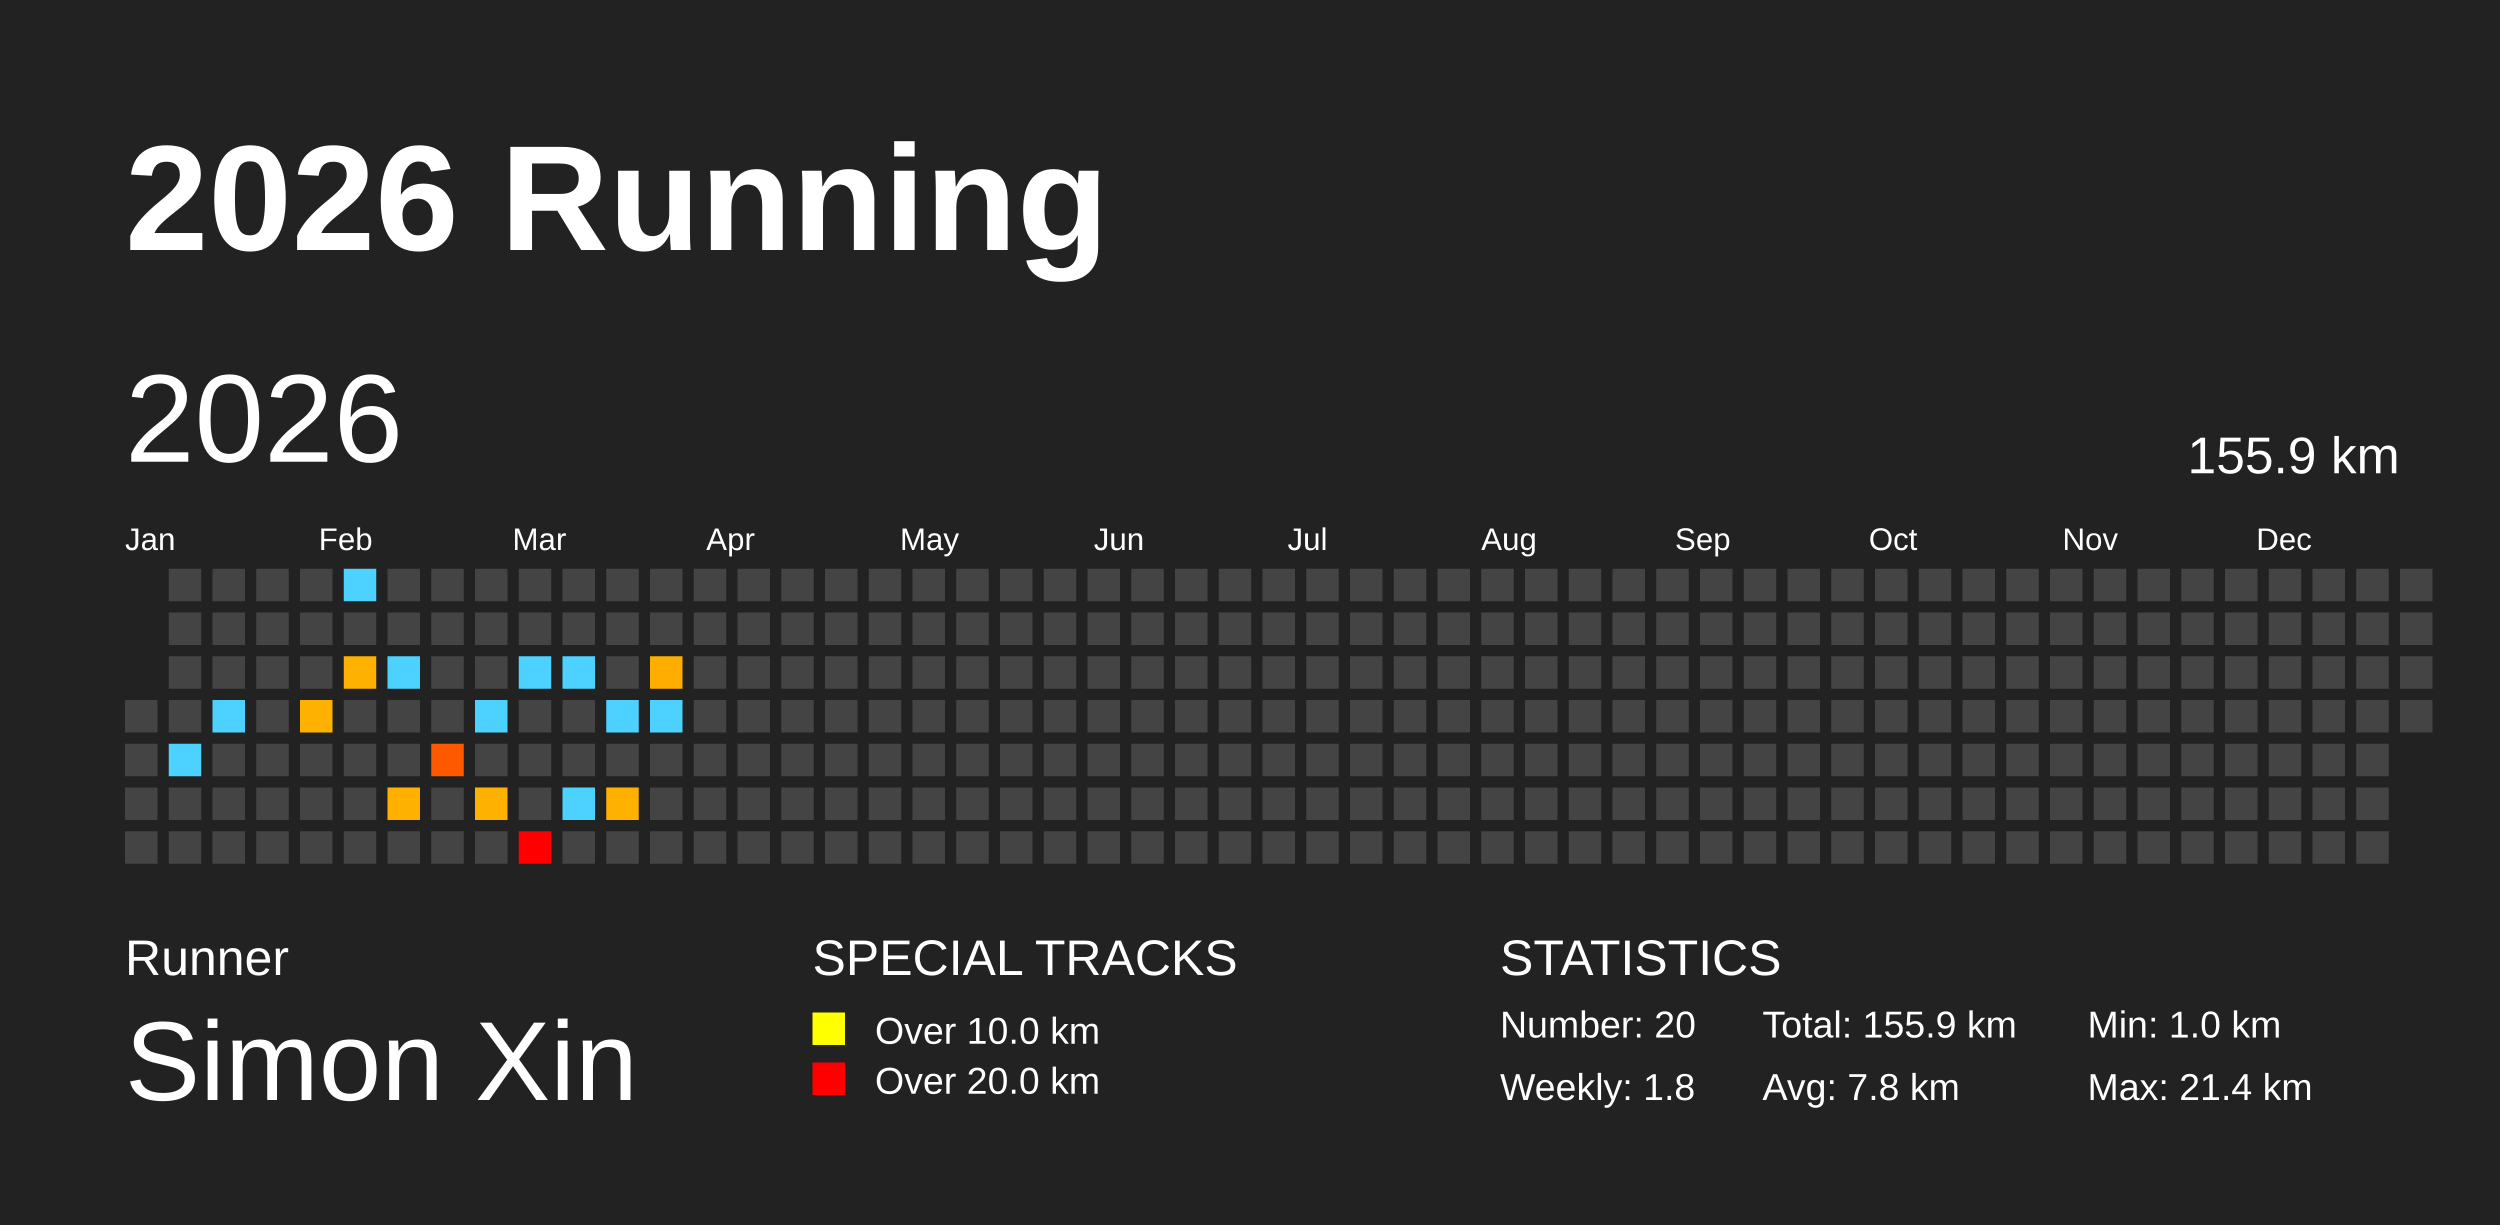
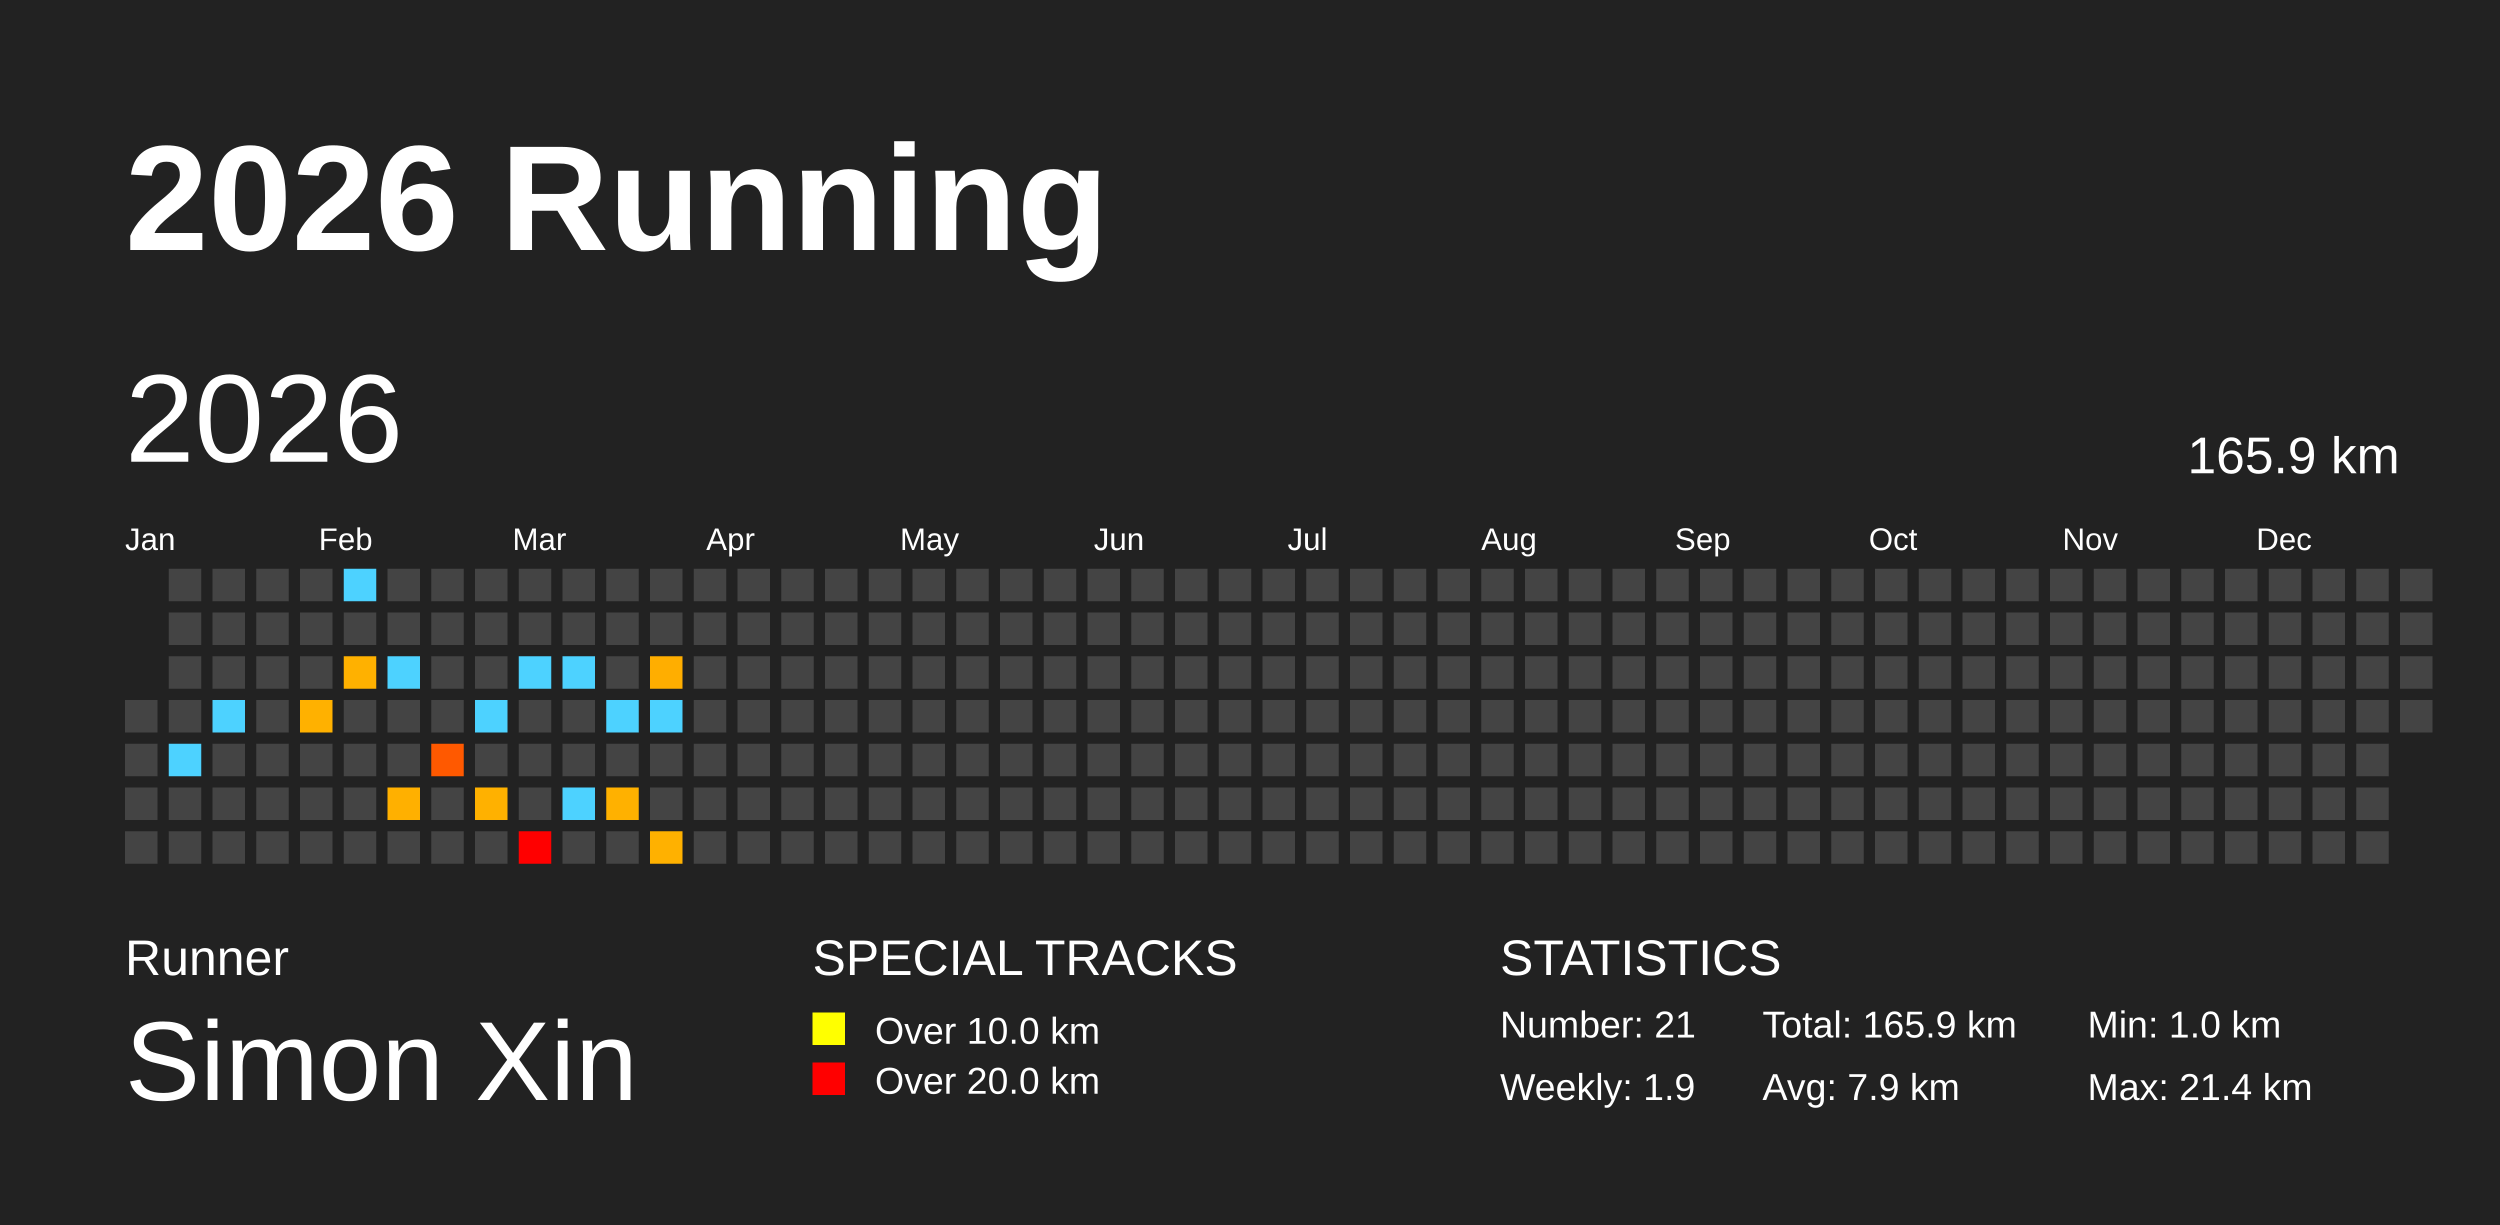
<svg xmlns="http://www.w3.org/2000/svg" baseProfile="full" height="98mm" version="1.1" viewBox="0,0,200,98" width="200mm">
  <defs />
  <rect fill="#222222" height="98" width="200" x="0" y="0" />
  <text fill="#FFFFFF" style="font-size:12px; font-family:Arial; font-weight:bold;" x="10" y="20">2026 Running</text>
  <text fill="#FFFFFF" style="font-size:4px; font-family:Arial" x="10" y="78">Runner</text>
  <text fill="#FFFFFF" style="font-size:9px; font-family:Arial" x="10" y="88">Simon Xin</text>
  <text fill="#FFFFFF" style="font-size:4px; font-family:Arial" x="65" y="78">SPECIAL TRACKS</text>
  <rect fill="yellow" height="2.6" width="2.6" x="65" y="81" />
  <text fill="#FFFFFF" style="font-size:3px; font-family:Arial" x="70" y="83.5">Over 10.0 km</text>
  <rect fill="red" height="2.6" width="2.6" x="65" y="85" />
  <text fill="#FFFFFF" style="font-size:3px; font-family:Arial" x="70" y="87.5">Over 20.0 km</text>
  <text fill="#FFFFFF" style="font-size:4px; font-family:Arial" x="120" y="78">STATISTICS</text>
-   <text fill="#FFFFFF" style="font-size:3px; font-family:Arial" x="120" y="83">Number: 20</text>
-   <text fill="#FFFFFF" style="font-size:3px; font-family:Arial" x="120" y="88">Weekly: 1.8</text>
-   <text fill="#FFFFFF" style="font-size:3px; font-family:Arial" x="141" y="83">Total: 155.9 km</text>
-   <text fill="#FFFFFF" style="font-size:3px; font-family:Arial" x="141" y="88">Avg: 7.8 km</text>
+   <text fill="#FFFFFF" style="font-size:3px; font-family:Arial" x="120" y="83">Number: 21</text>
+   <text fill="#FFFFFF" style="font-size:3px; font-family:Arial" x="120" y="88">Weekly: 1.9</text>
+   <text fill="#FFFFFF" style="font-size:3px; font-family:Arial" x="141" y="83">Total: 165.9 km</text>
+   <text fill="#FFFFFF" style="font-size:3px; font-family:Arial" x="141" y="88">Avg: 7.9 km</text>
  <text fill="#FFFFFF" style="font-size:3px; font-family:Arial" x="167" y="83">Min: 1.0 km</text>
  <text fill="#FFFFFF" style="font-size:3px; font-family:Arial" x="167" y="88">Max: 21.4 km</text>
  <text dominant-baseline="hanging" fill="#FFFFFF" style="font-size:10.0px; font-family:Arial;" x="10" y="30">2026</text>
-   <text dominant-baseline="hanging" fill="#FFFFFF" style="font-size:4.125px; font-family:Arial;" x="175" y="35">155.9 km</text>
+   <text dominant-baseline="hanging" fill="#FFFFFF" style="font-size:4.125px; font-family:Arial;" x="175" y="35">165.9 km</text>
  <text fill="#FFFFFF" style="font-size:2.5px; font-family:Arial" x="10.0" y="44">Jan</text>
  <text fill="#FFFFFF" style="font-size:2.5px; font-family:Arial" x="25.5" y="44">Feb</text>
  <text fill="#FFFFFF" style="font-size:2.5px; font-family:Arial" x="41.0" y="44">Mar</text>
  <text fill="#FFFFFF" style="font-size:2.5px; font-family:Arial" x="56.5" y="44">Apr</text>
  <text fill="#FFFFFF" style="font-size:2.5px; font-family:Arial" x="72.0" y="44">May</text>
  <text fill="#FFFFFF" style="font-size:2.5px; font-family:Arial" x="87.5" y="44">Jun</text>
  <text fill="#FFFFFF" style="font-size:2.5px; font-family:Arial" x="103.0" y="44">Jul</text>
  <text fill="#FFFFFF" style="font-size:2.5px; font-family:Arial" x="118.5" y="44">Aug</text>
  <text fill="#FFFFFF" style="font-size:2.5px; font-family:Arial" x="134.0" y="44">Sep</text>
  <text fill="#FFFFFF" style="font-size:2.5px; font-family:Arial" x="149.5" y="44">Oct</text>
  <text fill="#FFFFFF" style="font-size:2.5px; font-family:Arial" x="165.0" y="44">Nov</text>
  <text fill="#FFFFFF" style="font-size:2.5px; font-family:Arial" x="180.5" y="44">Dec</text>
  <rect fill="#444444" height="2.6" width="2.6" x="10.0" y="56.0" />
  <rect fill="#444444" height="2.6" width="2.6" x="10.0" y="59.5" />
  <rect fill="#444444" height="2.6" width="2.6" x="10.0" y="63.0" />
  <rect fill="#444444" height="2.6" width="2.6" x="10.0" y="66.5" />
  <rect fill="#444444" height="2.6" width="2.6" x="13.5" y="45.5" />
  <rect fill="#444444" height="2.6" width="2.6" x="13.5" y="49.0" />
  <rect fill="#444444" height="2.6" width="2.6" x="13.5" y="52.5" />
  <rect fill="#444444" height="2.6" width="2.6" x="13.5" y="56.0" />
  <rect fill="#4dd2ff" height="2.6" width="2.6" x="13.5" y="59.5" />
  <rect fill="#444444" height="2.6" width="2.6" x="13.5" y="63.0" />
  <rect fill="#444444" height="2.6" width="2.6" x="13.5" y="66.5" />
  <rect fill="#444444" height="2.6" width="2.6" x="17.0" y="45.5" />
  <rect fill="#444444" height="2.6" width="2.6" x="17.0" y="49.0" />
  <rect fill="#444444" height="2.6" width="2.6" x="17.0" y="52.5" />
  <rect fill="#4dd2ff" height="2.6" width="2.6" x="17.0" y="56.0" />
  <rect fill="#444444" height="2.6" width="2.6" x="17.0" y="59.5" />
  <rect fill="#444444" height="2.6" width="2.6" x="17.0" y="63.0" />
  <rect fill="#444444" height="2.6" width="2.6" x="17.0" y="66.5" />
  <rect fill="#444444" height="2.6" width="2.6" x="20.5" y="45.5" />
  <rect fill="#444444" height="2.6" width="2.6" x="20.5" y="49.0" />
  <rect fill="#444444" height="2.6" width="2.6" x="20.5" y="52.5" />
  <rect fill="#444444" height="2.6" width="2.6" x="20.5" y="56.0" />
  <rect fill="#444444" height="2.6" width="2.6" x="20.5" y="59.5" />
  <rect fill="#444444" height="2.6" width="2.6" x="20.5" y="63.0" />
  <rect fill="#444444" height="2.6" width="2.6" x="20.5" y="66.5" />
  <rect fill="#444444" height="2.6" width="2.6" x="24.0" y="45.5" />
  <rect fill="#444444" height="2.6" width="2.6" x="24.0" y="49.0" />
  <rect fill="#444444" height="2.6" width="2.6" x="24.0" y="52.5" />
  <rect fill="#ffb100" height="2.6" width="2.6" x="24.0" y="56.0" />
  <rect fill="#444444" height="2.6" width="2.6" x="24.0" y="59.5" />
  <rect fill="#444444" height="2.6" width="2.6" x="24.0" y="63.0" />
  <rect fill="#444444" height="2.6" width="2.6" x="24.0" y="66.5" />
  <rect fill="#4dd2ff" height="2.6" width="2.6" x="27.5" y="45.5" />
  <rect fill="#444444" height="2.6" width="2.6" x="27.5" y="49.0" />
  <rect fill="#ffb100" height="2.6" width="2.6" x="27.5" y="52.5" />
  <rect fill="#444444" height="2.6" width="2.6" x="27.5" y="56.0" />
  <rect fill="#444444" height="2.6" width="2.6" x="27.5" y="59.5" />
  <rect fill="#444444" height="2.6" width="2.6" x="27.5" y="63.0" />
  <rect fill="#444444" height="2.6" width="2.6" x="27.5" y="66.5" />
  <rect fill="#444444" height="2.6" width="2.6" x="31.0" y="45.5" />
  <rect fill="#444444" height="2.6" width="2.6" x="31.0" y="49.0" />
  <rect fill="#4dd2ff" height="2.6" width="2.6" x="31.0" y="52.5" />
  <rect fill="#444444" height="2.6" width="2.6" x="31.0" y="56.0" />
  <rect fill="#444444" height="2.6" width="2.6" x="31.0" y="59.5" />
  <rect fill="#ffb000" height="2.6" width="2.6" x="31.0" y="63.0" />
  <rect fill="#444444" height="2.6" width="2.6" x="31.0" y="66.5" />
  <rect fill="#444444" height="2.6" width="2.6" x="34.5" y="45.5" />
  <rect fill="#444444" height="2.6" width="2.6" x="34.5" y="49.0" />
  <rect fill="#444444" height="2.6" width="2.6" x="34.5" y="52.5" />
  <rect fill="#444444" height="2.6" width="2.6" x="34.5" y="56.0" />
  <rect fill="#ff5900" height="2.6" width="2.6" x="34.5" y="59.5" />
  <rect fill="#444444" height="2.6" width="2.6" x="34.5" y="63.0" />
  <rect fill="#444444" height="2.6" width="2.6" x="34.5" y="66.5" />
  <rect fill="#444444" height="2.6" width="2.6" x="38.0" y="45.5" />
  <rect fill="#444444" height="2.6" width="2.6" x="38.0" y="49.0" />
  <rect fill="#444444" height="2.6" width="2.6" x="38.0" y="52.5" />
  <rect fill="#4dd2ff" height="2.6" width="2.6" x="38.0" y="56.0" />
  <rect fill="#444444" height="2.6" width="2.6" x="38.0" y="59.5" />
  <rect fill="#ffb100" height="2.6" width="2.6" x="38.0" y="63.0" />
  <rect fill="#444444" height="2.6" width="2.6" x="38.0" y="66.5" />
  <rect fill="#444444" height="2.6" width="2.6" x="41.5" y="45.5" />
  <rect fill="#444444" height="2.6" width="2.6" x="41.5" y="49.0" />
  <rect fill="#4dd2ff" height="2.6" width="2.6" x="41.5" y="52.5" />
  <rect fill="#444444" height="2.6" width="2.6" x="41.5" y="56.0" />
  <rect fill="#444444" height="2.6" width="2.6" x="41.5" y="59.5" />
  <rect fill="#444444" height="2.6" width="2.6" x="41.5" y="63.0" />
  <rect fill="red" height="2.6" width="2.6" x="41.5" y="66.5" />
  <rect fill="#444444" height="2.6" width="2.6" x="45.0" y="45.5" />
  <rect fill="#444444" height="2.6" width="2.6" x="45.0" y="49.0" />
  <rect fill="#4dd2ff" height="2.6" width="2.6" x="45.0" y="52.5" />
  <rect fill="#444444" height="2.6" width="2.6" x="45.0" y="56.0" />
  <rect fill="#444444" height="2.6" width="2.6" x="45.0" y="59.5" />
  <rect fill="#4dd2ff" height="2.6" width="2.6" x="45.0" y="63.0" />
  <rect fill="#444444" height="2.6" width="2.6" x="45.0" y="66.5" />
  <rect fill="#444444" height="2.6" width="2.6" x="48.5" y="45.5" />
  <rect fill="#444444" height="2.6" width="2.6" x="48.5" y="49.0" />
  <rect fill="#444444" height="2.6" width="2.6" x="48.5" y="52.5" />
  <rect fill="#4dd2ff" height="2.6" width="2.6" x="48.5" y="56.0" />
  <rect fill="#444444" height="2.6" width="2.6" x="48.5" y="59.5" />
  <rect fill="#ffb100" height="2.6" width="2.6" x="48.5" y="63.0" />
  <rect fill="#444444" height="2.6" width="2.6" x="48.5" y="66.5" />
  <rect fill="#444444" height="2.6" width="2.6" x="52.0" y="45.5" />
  <rect fill="#444444" height="2.6" width="2.6" x="52.0" y="49.0" />
  <rect fill="#ffae00" height="2.6" width="2.6" x="52.0" y="52.5" />
  <rect fill="#4dd2ff" height="2.6" width="2.6" x="52.0" y="56.0" />
  <rect fill="#444444" height="2.6" width="2.6" x="52.0" y="59.5" />
  <rect fill="#444444" height="2.6" width="2.6" x="52.0" y="63.0" />
-   <rect fill="#444444" height="2.6" width="2.6" x="52.0" y="66.5" />
+   <rect fill="#ffb100" height="2.6" width="2.6" x="52.0" y="66.5" />
  <rect fill="#444444" height="2.6" width="2.6" x="55.5" y="45.5" />
  <rect fill="#444444" height="2.6" width="2.6" x="55.5" y="49.0" />
  <rect fill="#444444" height="2.6" width="2.6" x="55.5" y="52.5" />
  <rect fill="#444444" height="2.6" width="2.6" x="55.5" y="56.0" />
  <rect fill="#444444" height="2.6" width="2.6" x="55.5" y="59.5" />
  <rect fill="#444444" height="2.6" width="2.6" x="55.5" y="63.0" />
  <rect fill="#444444" height="2.6" width="2.6" x="55.5" y="66.5" />
  <rect fill="#444444" height="2.6" width="2.6" x="59.0" y="45.5" />
  <rect fill="#444444" height="2.6" width="2.6" x="59.0" y="49.0" />
  <rect fill="#444444" height="2.6" width="2.6" x="59.0" y="52.5" />
  <rect fill="#444444" height="2.6" width="2.6" x="59.0" y="56.0" />
  <rect fill="#444444" height="2.6" width="2.6" x="59.0" y="59.5" />
  <rect fill="#444444" height="2.6" width="2.6" x="59.0" y="63.0" />
  <rect fill="#444444" height="2.6" width="2.6" x="59.0" y="66.5" />
  <rect fill="#444444" height="2.6" width="2.6" x="62.5" y="45.5" />
  <rect fill="#444444" height="2.6" width="2.6" x="62.5" y="49.0" />
  <rect fill="#444444" height="2.6" width="2.6" x="62.5" y="52.5" />
  <rect fill="#444444" height="2.6" width="2.6" x="62.5" y="56.0" />
  <rect fill="#444444" height="2.6" width="2.6" x="62.5" y="59.5" />
  <rect fill="#444444" height="2.6" width="2.6" x="62.5" y="63.0" />
  <rect fill="#444444" height="2.6" width="2.6" x="62.5" y="66.5" />
  <rect fill="#444444" height="2.6" width="2.6" x="66.0" y="45.5" />
  <rect fill="#444444" height="2.6" width="2.6" x="66.0" y="49.0" />
  <rect fill="#444444" height="2.6" width="2.6" x="66.0" y="52.5" />
  <rect fill="#444444" height="2.6" width="2.6" x="66.0" y="56.0" />
  <rect fill="#444444" height="2.6" width="2.6" x="66.0" y="59.5" />
  <rect fill="#444444" height="2.6" width="2.6" x="66.0" y="63.0" />
  <rect fill="#444444" height="2.6" width="2.6" x="66.0" y="66.5" />
  <rect fill="#444444" height="2.6" width="2.6" x="69.5" y="45.5" />
  <rect fill="#444444" height="2.6" width="2.6" x="69.5" y="49.0" />
  <rect fill="#444444" height="2.6" width="2.6" x="69.5" y="52.5" />
  <rect fill="#444444" height="2.6" width="2.6" x="69.5" y="56.0" />
  <rect fill="#444444" height="2.6" width="2.6" x="69.5" y="59.5" />
  <rect fill="#444444" height="2.6" width="2.6" x="69.5" y="63.0" />
  <rect fill="#444444" height="2.6" width="2.6" x="69.5" y="66.5" />
  <rect fill="#444444" height="2.6" width="2.6" x="73.0" y="45.5" />
  <rect fill="#444444" height="2.6" width="2.6" x="73.0" y="49.0" />
  <rect fill="#444444" height="2.6" width="2.6" x="73.0" y="52.5" />
  <rect fill="#444444" height="2.6" width="2.6" x="73.0" y="56.0" />
  <rect fill="#444444" height="2.6" width="2.6" x="73.0" y="59.5" />
  <rect fill="#444444" height="2.6" width="2.6" x="73.0" y="63.0" />
  <rect fill="#444444" height="2.6" width="2.6" x="73.0" y="66.5" />
  <rect fill="#444444" height="2.6" width="2.6" x="76.5" y="45.5" />
  <rect fill="#444444" height="2.6" width="2.6" x="76.5" y="49.0" />
  <rect fill="#444444" height="2.6" width="2.6" x="76.5" y="52.5" />
  <rect fill="#444444" height="2.6" width="2.6" x="76.5" y="56.0" />
  <rect fill="#444444" height="2.6" width="2.6" x="76.5" y="59.5" />
  <rect fill="#444444" height="2.6" width="2.6" x="76.5" y="63.0" />
  <rect fill="#444444" height="2.6" width="2.6" x="76.5" y="66.5" />
  <rect fill="#444444" height="2.6" width="2.6" x="80.0" y="45.5" />
  <rect fill="#444444" height="2.6" width="2.6" x="80.0" y="49.0" />
  <rect fill="#444444" height="2.6" width="2.6" x="80.0" y="52.5" />
  <rect fill="#444444" height="2.6" width="2.6" x="80.0" y="56.0" />
  <rect fill="#444444" height="2.6" width="2.6" x="80.0" y="59.5" />
  <rect fill="#444444" height="2.6" width="2.6" x="80.0" y="63.0" />
  <rect fill="#444444" height="2.6" width="2.6" x="80.0" y="66.5" />
  <rect fill="#444444" height="2.6" width="2.6" x="83.5" y="45.5" />
  <rect fill="#444444" height="2.6" width="2.6" x="83.5" y="49.0" />
  <rect fill="#444444" height="2.6" width="2.6" x="83.5" y="52.5" />
  <rect fill="#444444" height="2.6" width="2.6" x="83.5" y="56.0" />
  <rect fill="#444444" height="2.6" width="2.6" x="83.5" y="59.5" />
  <rect fill="#444444" height="2.6" width="2.6" x="83.5" y="63.0" />
  <rect fill="#444444" height="2.6" width="2.6" x="83.5" y="66.5" />
  <rect fill="#444444" height="2.6" width="2.6" x="87.0" y="45.5" />
  <rect fill="#444444" height="2.6" width="2.6" x="87.0" y="49.0" />
  <rect fill="#444444" height="2.6" width="2.6" x="87.0" y="52.5" />
  <rect fill="#444444" height="2.6" width="2.6" x="87.0" y="56.0" />
  <rect fill="#444444" height="2.6" width="2.6" x="87.0" y="59.5" />
  <rect fill="#444444" height="2.6" width="2.6" x="87.0" y="63.0" />
  <rect fill="#444444" height="2.6" width="2.6" x="87.0" y="66.5" />
  <rect fill="#444444" height="2.6" width="2.6" x="90.5" y="45.5" />
  <rect fill="#444444" height="2.6" width="2.6" x="90.5" y="49.0" />
  <rect fill="#444444" height="2.6" width="2.6" x="90.5" y="52.5" />
  <rect fill="#444444" height="2.6" width="2.6" x="90.5" y="56.0" />
  <rect fill="#444444" height="2.6" width="2.6" x="90.5" y="59.5" />
  <rect fill="#444444" height="2.6" width="2.6" x="90.5" y="63.0" />
  <rect fill="#444444" height="2.6" width="2.6" x="90.5" y="66.5" />
  <rect fill="#444444" height="2.6" width="2.6" x="94.0" y="45.5" />
  <rect fill="#444444" height="2.6" width="2.6" x="94.0" y="49.0" />
  <rect fill="#444444" height="2.6" width="2.6" x="94.0" y="52.5" />
  <rect fill="#444444" height="2.6" width="2.6" x="94.0" y="56.0" />
  <rect fill="#444444" height="2.6" width="2.6" x="94.0" y="59.5" />
  <rect fill="#444444" height="2.6" width="2.6" x="94.0" y="63.0" />
  <rect fill="#444444" height="2.6" width="2.6" x="94.0" y="66.5" />
  <rect fill="#444444" height="2.6" width="2.6" x="97.5" y="45.5" />
  <rect fill="#444444" height="2.6" width="2.6" x="97.5" y="49.0" />
  <rect fill="#444444" height="2.6" width="2.6" x="97.5" y="52.5" />
  <rect fill="#444444" height="2.6" width="2.6" x="97.5" y="56.0" />
  <rect fill="#444444" height="2.6" width="2.6" x="97.5" y="59.5" />
  <rect fill="#444444" height="2.6" width="2.6" x="97.5" y="63.0" />
  <rect fill="#444444" height="2.6" width="2.6" x="97.5" y="66.5" />
  <rect fill="#444444" height="2.6" width="2.6" x="101.0" y="45.5" />
  <rect fill="#444444" height="2.6" width="2.6" x="101.0" y="49.0" />
  <rect fill="#444444" height="2.6" width="2.6" x="101.0" y="52.5" />
  <rect fill="#444444" height="2.6" width="2.6" x="101.0" y="56.0" />
  <rect fill="#444444" height="2.6" width="2.6" x="101.0" y="59.5" />
  <rect fill="#444444" height="2.6" width="2.6" x="101.0" y="63.0" />
  <rect fill="#444444" height="2.6" width="2.6" x="101.0" y="66.5" />
  <rect fill="#444444" height="2.6" width="2.6" x="104.5" y="45.5" />
  <rect fill="#444444" height="2.6" width="2.6" x="104.5" y="49.0" />
  <rect fill="#444444" height="2.6" width="2.6" x="104.5" y="52.5" />
  <rect fill="#444444" height="2.6" width="2.6" x="104.5" y="56.0" />
  <rect fill="#444444" height="2.6" width="2.6" x="104.5" y="59.5" />
  <rect fill="#444444" height="2.6" width="2.6" x="104.5" y="63.0" />
  <rect fill="#444444" height="2.6" width="2.6" x="104.5" y="66.5" />
  <rect fill="#444444" height="2.6" width="2.6" x="108.0" y="45.5" />
  <rect fill="#444444" height="2.6" width="2.6" x="108.0" y="49.0" />
  <rect fill="#444444" height="2.6" width="2.6" x="108.0" y="52.5" />
  <rect fill="#444444" height="2.6" width="2.6" x="108.0" y="56.0" />
  <rect fill="#444444" height="2.6" width="2.6" x="108.0" y="59.5" />
  <rect fill="#444444" height="2.6" width="2.6" x="108.0" y="63.0" />
  <rect fill="#444444" height="2.6" width="2.6" x="108.0" y="66.5" />
  <rect fill="#444444" height="2.6" width="2.6" x="111.5" y="45.5" />
  <rect fill="#444444" height="2.6" width="2.6" x="111.5" y="49.0" />
  <rect fill="#444444" height="2.6" width="2.6" x="111.5" y="52.5" />
  <rect fill="#444444" height="2.6" width="2.6" x="111.5" y="56.0" />
  <rect fill="#444444" height="2.6" width="2.6" x="111.5" y="59.5" />
  <rect fill="#444444" height="2.6" width="2.6" x="111.5" y="63.0" />
  <rect fill="#444444" height="2.6" width="2.6" x="111.5" y="66.5" />
  <rect fill="#444444" height="2.6" width="2.6" x="115.0" y="45.5" />
  <rect fill="#444444" height="2.6" width="2.6" x="115.0" y="49.0" />
  <rect fill="#444444" height="2.6" width="2.6" x="115.0" y="52.5" />
  <rect fill="#444444" height="2.6" width="2.6" x="115.0" y="56.0" />
  <rect fill="#444444" height="2.6" width="2.6" x="115.0" y="59.5" />
  <rect fill="#444444" height="2.6" width="2.6" x="115.0" y="63.0" />
  <rect fill="#444444" height="2.6" width="2.6" x="115.0" y="66.5" />
  <rect fill="#444444" height="2.6" width="2.6" x="118.5" y="45.5" />
  <rect fill="#444444" height="2.6" width="2.6" x="118.5" y="49.0" />
  <rect fill="#444444" height="2.6" width="2.6" x="118.5" y="52.5" />
  <rect fill="#444444" height="2.6" width="2.6" x="118.5" y="56.0" />
  <rect fill="#444444" height="2.6" width="2.6" x="118.5" y="59.5" />
  <rect fill="#444444" height="2.6" width="2.6" x="118.5" y="63.0" />
  <rect fill="#444444" height="2.6" width="2.6" x="118.5" y="66.5" />
  <rect fill="#444444" height="2.6" width="2.6" x="122.0" y="45.5" />
  <rect fill="#444444" height="2.6" width="2.6" x="122.0" y="49.0" />
  <rect fill="#444444" height="2.6" width="2.6" x="122.0" y="52.5" />
  <rect fill="#444444" height="2.6" width="2.6" x="122.0" y="56.0" />
  <rect fill="#444444" height="2.6" width="2.6" x="122.0" y="59.5" />
  <rect fill="#444444" height="2.6" width="2.6" x="122.0" y="63.0" />
  <rect fill="#444444" height="2.6" width="2.6" x="122.0" y="66.5" />
  <rect fill="#444444" height="2.6" width="2.6" x="125.5" y="45.5" />
  <rect fill="#444444" height="2.6" width="2.6" x="125.5" y="49.0" />
  <rect fill="#444444" height="2.6" width="2.6" x="125.5" y="52.5" />
  <rect fill="#444444" height="2.6" width="2.6" x="125.5" y="56.0" />
  <rect fill="#444444" height="2.6" width="2.6" x="125.5" y="59.5" />
  <rect fill="#444444" height="2.6" width="2.6" x="125.5" y="63.0" />
  <rect fill="#444444" height="2.6" width="2.6" x="125.5" y="66.5" />
  <rect fill="#444444" height="2.6" width="2.6" x="129.0" y="45.5" />
  <rect fill="#444444" height="2.6" width="2.6" x="129.0" y="49.0" />
  <rect fill="#444444" height="2.6" width="2.6" x="129.0" y="52.5" />
  <rect fill="#444444" height="2.6" width="2.6" x="129.0" y="56.0" />
  <rect fill="#444444" height="2.6" width="2.6" x="129.0" y="59.5" />
  <rect fill="#444444" height="2.6" width="2.6" x="129.0" y="63.0" />
  <rect fill="#444444" height="2.6" width="2.6" x="129.0" y="66.5" />
  <rect fill="#444444" height="2.6" width="2.6" x="132.5" y="45.5" />
  <rect fill="#444444" height="2.6" width="2.6" x="132.5" y="49.0" />
  <rect fill="#444444" height="2.6" width="2.6" x="132.5" y="52.5" />
  <rect fill="#444444" height="2.6" width="2.6" x="132.5" y="56.0" />
  <rect fill="#444444" height="2.6" width="2.6" x="132.5" y="59.5" />
  <rect fill="#444444" height="2.6" width="2.6" x="132.5" y="63.0" />
  <rect fill="#444444" height="2.6" width="2.6" x="132.5" y="66.5" />
  <rect fill="#444444" height="2.6" width="2.6" x="136.0" y="45.5" />
  <rect fill="#444444" height="2.6" width="2.6" x="136.0" y="49.0" />
  <rect fill="#444444" height="2.6" width="2.6" x="136.0" y="52.5" />
  <rect fill="#444444" height="2.6" width="2.6" x="136.0" y="56.0" />
  <rect fill="#444444" height="2.6" width="2.6" x="136.0" y="59.5" />
  <rect fill="#444444" height="2.6" width="2.6" x="136.0" y="63.0" />
  <rect fill="#444444" height="2.6" width="2.6" x="136.0" y="66.5" />
  <rect fill="#444444" height="2.6" width="2.6" x="139.5" y="45.5" />
  <rect fill="#444444" height="2.6" width="2.6" x="139.5" y="49.0" />
  <rect fill="#444444" height="2.6" width="2.6" x="139.5" y="52.5" />
  <rect fill="#444444" height="2.6" width="2.6" x="139.5" y="56.0" />
  <rect fill="#444444" height="2.6" width="2.6" x="139.5" y="59.5" />
  <rect fill="#444444" height="2.6" width="2.6" x="139.5" y="63.0" />
  <rect fill="#444444" height="2.6" width="2.6" x="139.5" y="66.5" />
  <rect fill="#444444" height="2.6" width="2.6" x="143.0" y="45.5" />
  <rect fill="#444444" height="2.6" width="2.6" x="143.0" y="49.0" />
  <rect fill="#444444" height="2.6" width="2.6" x="143.0" y="52.5" />
  <rect fill="#444444" height="2.6" width="2.6" x="143.0" y="56.0" />
  <rect fill="#444444" height="2.6" width="2.6" x="143.0" y="59.5" />
  <rect fill="#444444" height="2.6" width="2.6" x="143.0" y="63.0" />
  <rect fill="#444444" height="2.6" width="2.6" x="143.0" y="66.5" />
  <rect fill="#444444" height="2.6" width="2.6" x="146.5" y="45.5" />
  <rect fill="#444444" height="2.6" width="2.6" x="146.5" y="49.0" />
  <rect fill="#444444" height="2.6" width="2.6" x="146.5" y="52.5" />
  <rect fill="#444444" height="2.6" width="2.6" x="146.5" y="56.0" />
  <rect fill="#444444" height="2.6" width="2.6" x="146.5" y="59.5" />
  <rect fill="#444444" height="2.6" width="2.6" x="146.5" y="63.0" />
  <rect fill="#444444" height="2.6" width="2.6" x="146.5" y="66.5" />
  <rect fill="#444444" height="2.6" width="2.6" x="150.0" y="45.5" />
  <rect fill="#444444" height="2.6" width="2.6" x="150.0" y="49.0" />
  <rect fill="#444444" height="2.6" width="2.6" x="150.0" y="52.5" />
  <rect fill="#444444" height="2.6" width="2.6" x="150.0" y="56.0" />
  <rect fill="#444444" height="2.6" width="2.6" x="150.0" y="59.5" />
  <rect fill="#444444" height="2.6" width="2.6" x="150.0" y="63.0" />
  <rect fill="#444444" height="2.6" width="2.6" x="150.0" y="66.5" />
  <rect fill="#444444" height="2.6" width="2.6" x="153.5" y="45.5" />
  <rect fill="#444444" height="2.6" width="2.6" x="153.5" y="49.0" />
  <rect fill="#444444" height="2.6" width="2.6" x="153.5" y="52.5" />
  <rect fill="#444444" height="2.6" width="2.6" x="153.5" y="56.0" />
  <rect fill="#444444" height="2.6" width="2.6" x="153.5" y="59.5" />
  <rect fill="#444444" height="2.6" width="2.6" x="153.5" y="63.0" />
  <rect fill="#444444" height="2.6" width="2.6" x="153.5" y="66.5" />
  <rect fill="#444444" height="2.6" width="2.6" x="157.0" y="45.5" />
  <rect fill="#444444" height="2.6" width="2.6" x="157.0" y="49.0" />
  <rect fill="#444444" height="2.6" width="2.6" x="157.0" y="52.5" />
  <rect fill="#444444" height="2.6" width="2.6" x="157.0" y="56.0" />
  <rect fill="#444444" height="2.6" width="2.6" x="157.0" y="59.5" />
  <rect fill="#444444" height="2.6" width="2.6" x="157.0" y="63.0" />
  <rect fill="#444444" height="2.6" width="2.6" x="157.0" y="66.5" />
  <rect fill="#444444" height="2.6" width="2.6" x="160.5" y="45.5" />
  <rect fill="#444444" height="2.6" width="2.6" x="160.5" y="49.0" />
  <rect fill="#444444" height="2.6" width="2.6" x="160.5" y="52.5" />
  <rect fill="#444444" height="2.6" width="2.6" x="160.5" y="56.0" />
  <rect fill="#444444" height="2.6" width="2.6" x="160.5" y="59.5" />
  <rect fill="#444444" height="2.6" width="2.6" x="160.5" y="63.0" />
  <rect fill="#444444" height="2.6" width="2.6" x="160.5" y="66.5" />
  <rect fill="#444444" height="2.6" width="2.6" x="164.0" y="45.5" />
  <rect fill="#444444" height="2.6" width="2.6" x="164.0" y="49.0" />
  <rect fill="#444444" height="2.6" width="2.6" x="164.0" y="52.5" />
  <rect fill="#444444" height="2.6" width="2.6" x="164.0" y="56.0" />
  <rect fill="#444444" height="2.6" width="2.6" x="164.0" y="59.5" />
  <rect fill="#444444" height="2.6" width="2.6" x="164.0" y="63.0" />
  <rect fill="#444444" height="2.6" width="2.6" x="164.0" y="66.5" />
  <rect fill="#444444" height="2.6" width="2.6" x="167.5" y="45.5" />
  <rect fill="#444444" height="2.6" width="2.6" x="167.5" y="49.0" />
  <rect fill="#444444" height="2.6" width="2.6" x="167.5" y="52.5" />
  <rect fill="#444444" height="2.6" width="2.6" x="167.5" y="56.0" />
  <rect fill="#444444" height="2.6" width="2.6" x="167.5" y="59.5" />
  <rect fill="#444444" height="2.6" width="2.6" x="167.5" y="63.0" />
  <rect fill="#444444" height="2.6" width="2.6" x="167.5" y="66.5" />
  <rect fill="#444444" height="2.6" width="2.6" x="171.0" y="45.5" />
  <rect fill="#444444" height="2.6" width="2.6" x="171.0" y="49.0" />
  <rect fill="#444444" height="2.6" width="2.6" x="171.0" y="52.5" />
  <rect fill="#444444" height="2.6" width="2.6" x="171.0" y="56.0" />
  <rect fill="#444444" height="2.6" width="2.6" x="171.0" y="59.5" />
  <rect fill="#444444" height="2.6" width="2.6" x="171.0" y="63.0" />
  <rect fill="#444444" height="2.6" width="2.6" x="171.0" y="66.5" />
  <rect fill="#444444" height="2.6" width="2.6" x="174.5" y="45.5" />
  <rect fill="#444444" height="2.6" width="2.6" x="174.5" y="49.0" />
  <rect fill="#444444" height="2.6" width="2.6" x="174.5" y="52.5" />
  <rect fill="#444444" height="2.6" width="2.6" x="174.5" y="56.0" />
  <rect fill="#444444" height="2.6" width="2.6" x="174.5" y="59.5" />
  <rect fill="#444444" height="2.6" width="2.6" x="174.5" y="63.0" />
  <rect fill="#444444" height="2.6" width="2.6" x="174.5" y="66.5" />
  <rect fill="#444444" height="2.6" width="2.6" x="178.0" y="45.5" />
  <rect fill="#444444" height="2.6" width="2.6" x="178.0" y="49.0" />
  <rect fill="#444444" height="2.6" width="2.6" x="178.0" y="52.5" />
  <rect fill="#444444" height="2.6" width="2.6" x="178.0" y="56.0" />
  <rect fill="#444444" height="2.6" width="2.6" x="178.0" y="59.5" />
  <rect fill="#444444" height="2.6" width="2.6" x="178.0" y="63.0" />
  <rect fill="#444444" height="2.6" width="2.6" x="178.0" y="66.5" />
  <rect fill="#444444" height="2.6" width="2.6" x="181.5" y="45.5" />
  <rect fill="#444444" height="2.6" width="2.6" x="181.5" y="49.0" />
  <rect fill="#444444" height="2.6" width="2.6" x="181.5" y="52.5" />
  <rect fill="#444444" height="2.6" width="2.6" x="181.5" y="56.0" />
  <rect fill="#444444" height="2.6" width="2.6" x="181.5" y="59.5" />
  <rect fill="#444444" height="2.6" width="2.6" x="181.5" y="63.0" />
  <rect fill="#444444" height="2.6" width="2.6" x="181.5" y="66.5" />
  <rect fill="#444444" height="2.6" width="2.6" x="185.0" y="45.5" />
  <rect fill="#444444" height="2.6" width="2.6" x="185.0" y="49.0" />
  <rect fill="#444444" height="2.6" width="2.6" x="185.0" y="52.5" />
  <rect fill="#444444" height="2.6" width="2.6" x="185.0" y="56.0" />
  <rect fill="#444444" height="2.6" width="2.6" x="185.0" y="59.5" />
  <rect fill="#444444" height="2.6" width="2.6" x="185.0" y="63.0" />
  <rect fill="#444444" height="2.6" width="2.6" x="185.0" y="66.5" />
  <rect fill="#444444" height="2.6" width="2.6" x="188.5" y="45.5" />
  <rect fill="#444444" height="2.6" width="2.6" x="188.5" y="49.0" />
  <rect fill="#444444" height="2.6" width="2.6" x="188.5" y="52.5" />
  <rect fill="#444444" height="2.6" width="2.6" x="188.5" y="56.0" />
  <rect fill="#444444" height="2.6" width="2.6" x="188.5" y="59.5" />
  <rect fill="#444444" height="2.6" width="2.6" x="188.5" y="63.0" />
  <rect fill="#444444" height="2.6" width="2.6" x="188.5" y="66.5" />
  <rect fill="#444444" height="2.6" width="2.6" x="192.0" y="45.5" />
  <rect fill="#444444" height="2.6" width="2.6" x="192.0" y="49.0" />
  <rect fill="#444444" height="2.6" width="2.6" x="192.0" y="52.5" />
  <rect fill="#444444" height="2.6" width="2.6" x="192.0" y="56.0" />
</svg>
